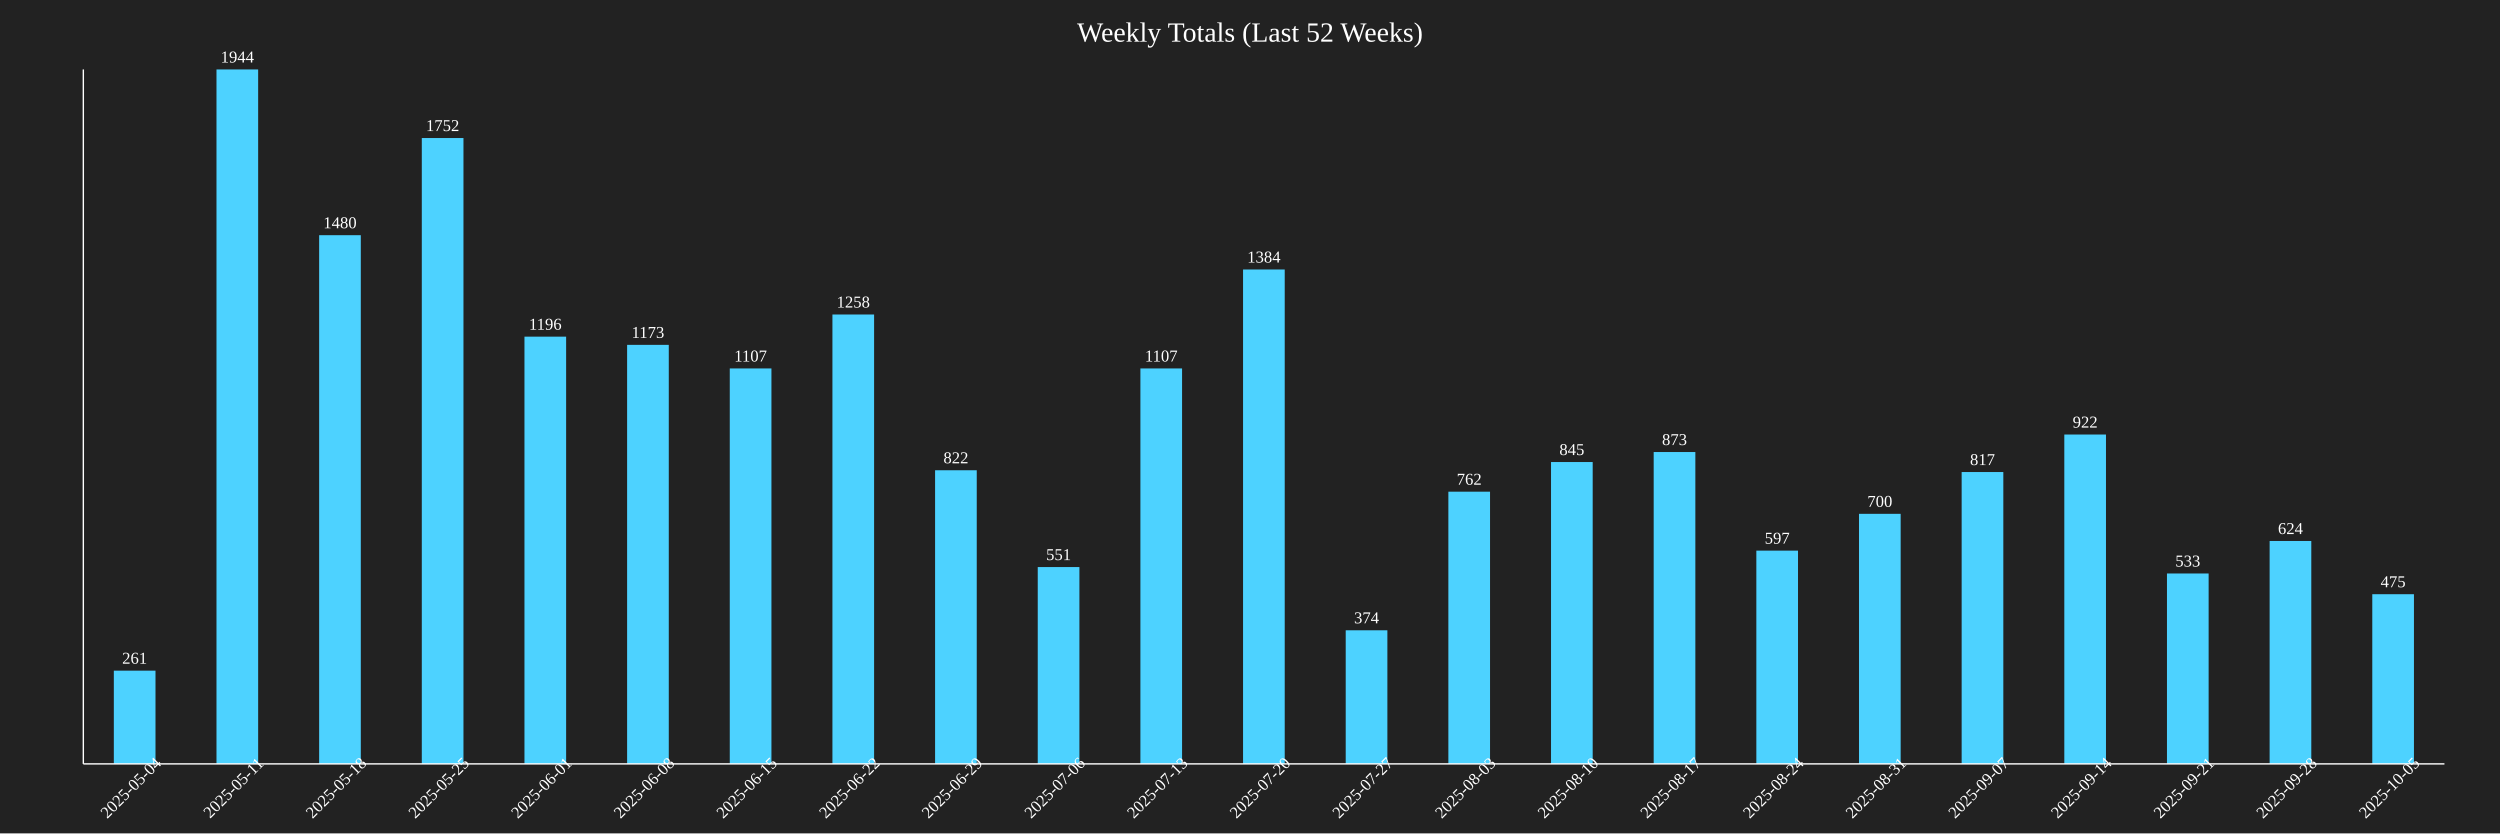
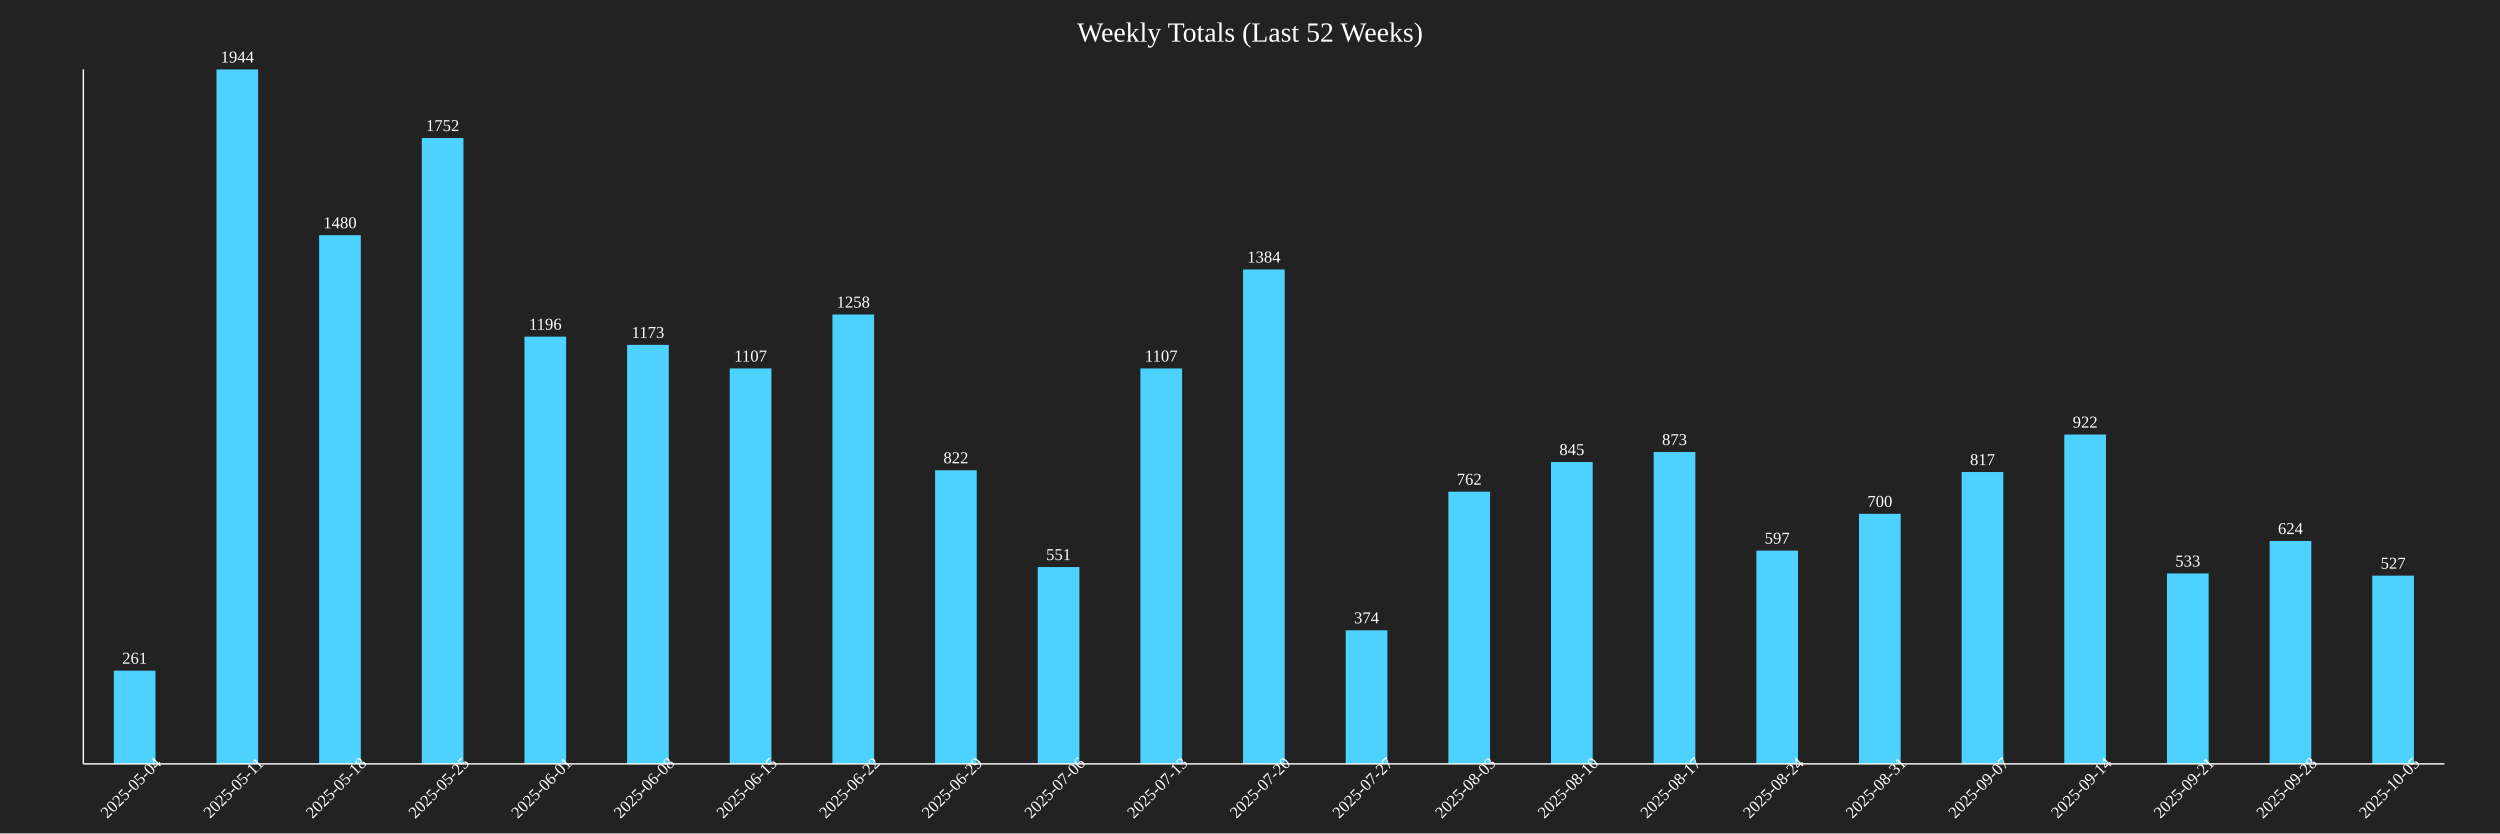
<svg xmlns="http://www.w3.org/2000/svg" baseProfile="full" height="600" version="1.1" width="1800">
  <defs />
  <rect fill="#222222" height="100%" width="100%" x="0" y="0" />
  <text fill="white" font-size="20" text-anchor="middle" x="900.0" y="30">Weekly Totals (Last 52 Weeks)</text>
  <rect fill="#4DD2FF" height="67.13" width="30" x="81.957" y="482.87" />
  <text fill="white" font-size="12" text-anchor="middle" x="96.957" y="477.87">261</text>
  <text fill="white" font-size="12" text-anchor="middle" transform="rotate(-45,96.95652,570)" x="96.957" y="570">2025-05-04</text>
  <rect fill="#4DD2FF" height="500.0" width="30" x="155.87" y="50.0" />
  <text fill="white" font-size="12" text-anchor="middle" x="170.87" y="45.0">1944</text>
  <text fill="white" font-size="12" text-anchor="middle" transform="rotate(-45,170.8696,570)" x="170.87" y="570">2025-05-11</text>
  <rect fill="#4DD2FF" height="380.658" width="30" x="229.783" y="169.342" />
  <text fill="white" font-size="12" text-anchor="middle" x="244.783" y="164.342">1480</text>
  <text fill="white" font-size="12" text-anchor="middle" transform="rotate(-45,244.7826,570)" x="244.783" y="570">2025-05-18</text>
  <rect fill="#4DD2FF" height="450.617" width="30" x="303.696" y="99.383" />
  <text fill="white" font-size="12" text-anchor="middle" x="318.696" y="94.383">1752</text>
  <text fill="white" font-size="12" text-anchor="middle" transform="rotate(-45,318.6957,570)" x="318.696" y="570">2025-05-25</text>
  <rect fill="#4DD2FF" height="307.613" width="30" x="377.609" y="242.387" />
  <text fill="white" font-size="12" text-anchor="middle" x="392.609" y="237.387">1196</text>
  <text fill="white" font-size="12" text-anchor="middle" transform="rotate(-45,392.6087,570)" x="392.609" y="570">2025-06-01</text>
  <rect fill="#4DD2FF" height="301.698" width="30" x="451.522" y="248.302" />
  <text fill="white" font-size="12" text-anchor="middle" x="466.522" y="243.302">1173</text>
  <text fill="white" font-size="12" text-anchor="middle" transform="rotate(-45,466.5217,570)" x="466.522" y="570">2025-06-08</text>
  <rect fill="#4DD2FF" height="284.722" width="30" x="525.435" y="265.278" />
  <text fill="white" font-size="12" text-anchor="middle" x="540.435" y="260.278">1107</text>
  <text fill="white" font-size="12" text-anchor="middle" transform="rotate(-45,540.4348,570)" x="540.435" y="570">2025-06-15</text>
  <rect fill="#4DD2FF" height="323.56" width="30" x="599.348" y="226.44" />
  <text fill="white" font-size="12" text-anchor="middle" x="614.348" y="221.44">1258</text>
  <text fill="white" font-size="12" text-anchor="middle" transform="rotate(-45,614.3478,570)" x="614.348" y="570">2025-06-22</text>
  <rect fill="#4DD2FF" height="211.42" width="30" x="673.261" y="338.58" />
  <text fill="white" font-size="12" text-anchor="middle" x="688.261" y="333.58">822</text>
  <text fill="white" font-size="12" text-anchor="middle" transform="rotate(-45,688.2609,570)" x="688.261" y="570">2025-06-29</text>
  <rect fill="#4DD2FF" height="141.718" width="30" x="747.174" y="408.282" />
  <text fill="white" font-size="12" text-anchor="middle" x="762.174" y="403.282">551</text>
  <text fill="white" font-size="12" text-anchor="middle" transform="rotate(-45,762.1739,570)" x="762.174" y="570">2025-07-06</text>
  <rect fill="#4DD2FF" height="284.722" width="30" x="821.087" y="265.278" />
  <text fill="white" font-size="12" text-anchor="middle" x="836.087" y="260.278">1107</text>
  <text fill="white" font-size="12" text-anchor="middle" transform="rotate(-45,836.087,570)" x="836.087" y="570">2025-07-13</text>
  <rect fill="#4DD2FF" height="355.967" width="30" x="895.0" y="194.033" />
  <text fill="white" font-size="12" text-anchor="middle" x="910.0" y="189.033">1384</text>
  <text fill="white" font-size="12" text-anchor="middle" transform="rotate(-45,910.0,570)" x="910.0" y="570">2025-07-20</text>
  <rect fill="#4DD2FF" height="96.193" width="30" x="968.913" y="453.807" />
  <text fill="white" font-size="12" text-anchor="middle" x="983.913" y="448.807">374</text>
  <text fill="white" font-size="12" text-anchor="middle" transform="rotate(-45,983.913,570)" x="983.913" y="570">2025-07-27</text>
  <rect fill="#4DD2FF" height="195.988" width="30" x="1042.826" y="354.012" />
  <text fill="white" font-size="12" text-anchor="middle" x="1057.826" y="349.012">762</text>
  <text fill="white" font-size="12" text-anchor="middle" transform="rotate(-45,1057.826,570)" x="1057.826" y="570">2025-08-03</text>
  <rect fill="#4DD2FF" height="217.335" width="30" x="1116.739" y="332.665" />
  <text fill="white" font-size="12" text-anchor="middle" x="1131.739" y="327.665">845</text>
  <text fill="white" font-size="12" text-anchor="middle" transform="rotate(-45,1131.739,570)" x="1131.739" y="570">2025-08-10</text>
  <rect fill="#4DD2FF" height="224.537" width="30" x="1190.652" y="325.463" />
  <text fill="white" font-size="12" text-anchor="middle" x="1205.652" y="320.463">873</text>
  <text fill="white" font-size="12" text-anchor="middle" transform="rotate(-45,1205.652,570)" x="1205.652" y="570">2025-08-17</text>
  <rect fill="#4DD2FF" height="153.549" width="30" x="1264.565" y="396.451" />
  <text fill="white" font-size="12" text-anchor="middle" x="1279.565" y="391.451">597</text>
  <text fill="white" font-size="12" text-anchor="middle" transform="rotate(-45,1279.565,570)" x="1279.565" y="570">2025-08-24</text>
  <rect fill="#4DD2FF" height="180.041" width="30" x="1338.478" y="369.959" />
  <text fill="white" font-size="12" text-anchor="middle" x="1353.478" y="364.959">700</text>
  <text fill="white" font-size="12" text-anchor="middle" transform="rotate(-45,1353.478,570)" x="1353.478" y="570">2025-08-31</text>
  <rect fill="#4DD2FF" height="210.134" width="30" x="1412.391" y="339.866" />
  <text fill="white" font-size="12" text-anchor="middle" x="1427.391" y="334.866">817</text>
  <text fill="white" font-size="12" text-anchor="middle" transform="rotate(-45,1427.391,570)" x="1427.391" y="570">2025-09-07</text>
  <rect fill="#4DD2FF" height="237.14" width="30" x="1486.304" y="312.86" />
  <text fill="white" font-size="12" text-anchor="middle" x="1501.304" y="307.86">922</text>
  <text fill="white" font-size="12" text-anchor="middle" transform="rotate(-45,1501.304,570)" x="1501.304" y="570">2025-09-14</text>
  <rect fill="#4DD2FF" height="137.088" width="30" x="1560.217" y="412.912" />
  <text fill="white" font-size="12" text-anchor="middle" x="1575.217" y="407.912">533</text>
  <text fill="white" font-size="12" text-anchor="middle" transform="rotate(-45,1575.217,570)" x="1575.217" y="570">2025-09-21</text>
  <rect fill="#4DD2FF" height="160.494" width="30" x="1634.13" y="389.506" />
  <text fill="white" font-size="12" text-anchor="middle" x="1649.13" y="384.506">624</text>
  <text fill="white" font-size="12" text-anchor="middle" transform="rotate(-45,1649.13,570)" x="1649.13" y="570">2025-09-28</text>
-   <rect fill="#4DD2FF" height="122.171" width="30" x="1708.043" y="427.829" />
-   <text fill="white" font-size="12" text-anchor="middle" x="1723.043" y="422.829">475</text>
+   <rect fill="#4DD2FF" height="135.545" width="30" x="1708.043" y="414.455" />
+   <text fill="white" font-size="12" text-anchor="middle" x="1723.043" y="409.455">527</text>
  <text fill="white" font-size="12" text-anchor="middle" transform="rotate(-45,1723.043,570)" x="1723.043" y="570">2025-10-05</text>
  <line stroke="white" x1="60" x2="60" y1="50" y2="550" />
  <line stroke="white" x1="60" x2="1760" y1="550" y2="550" />
</svg>
